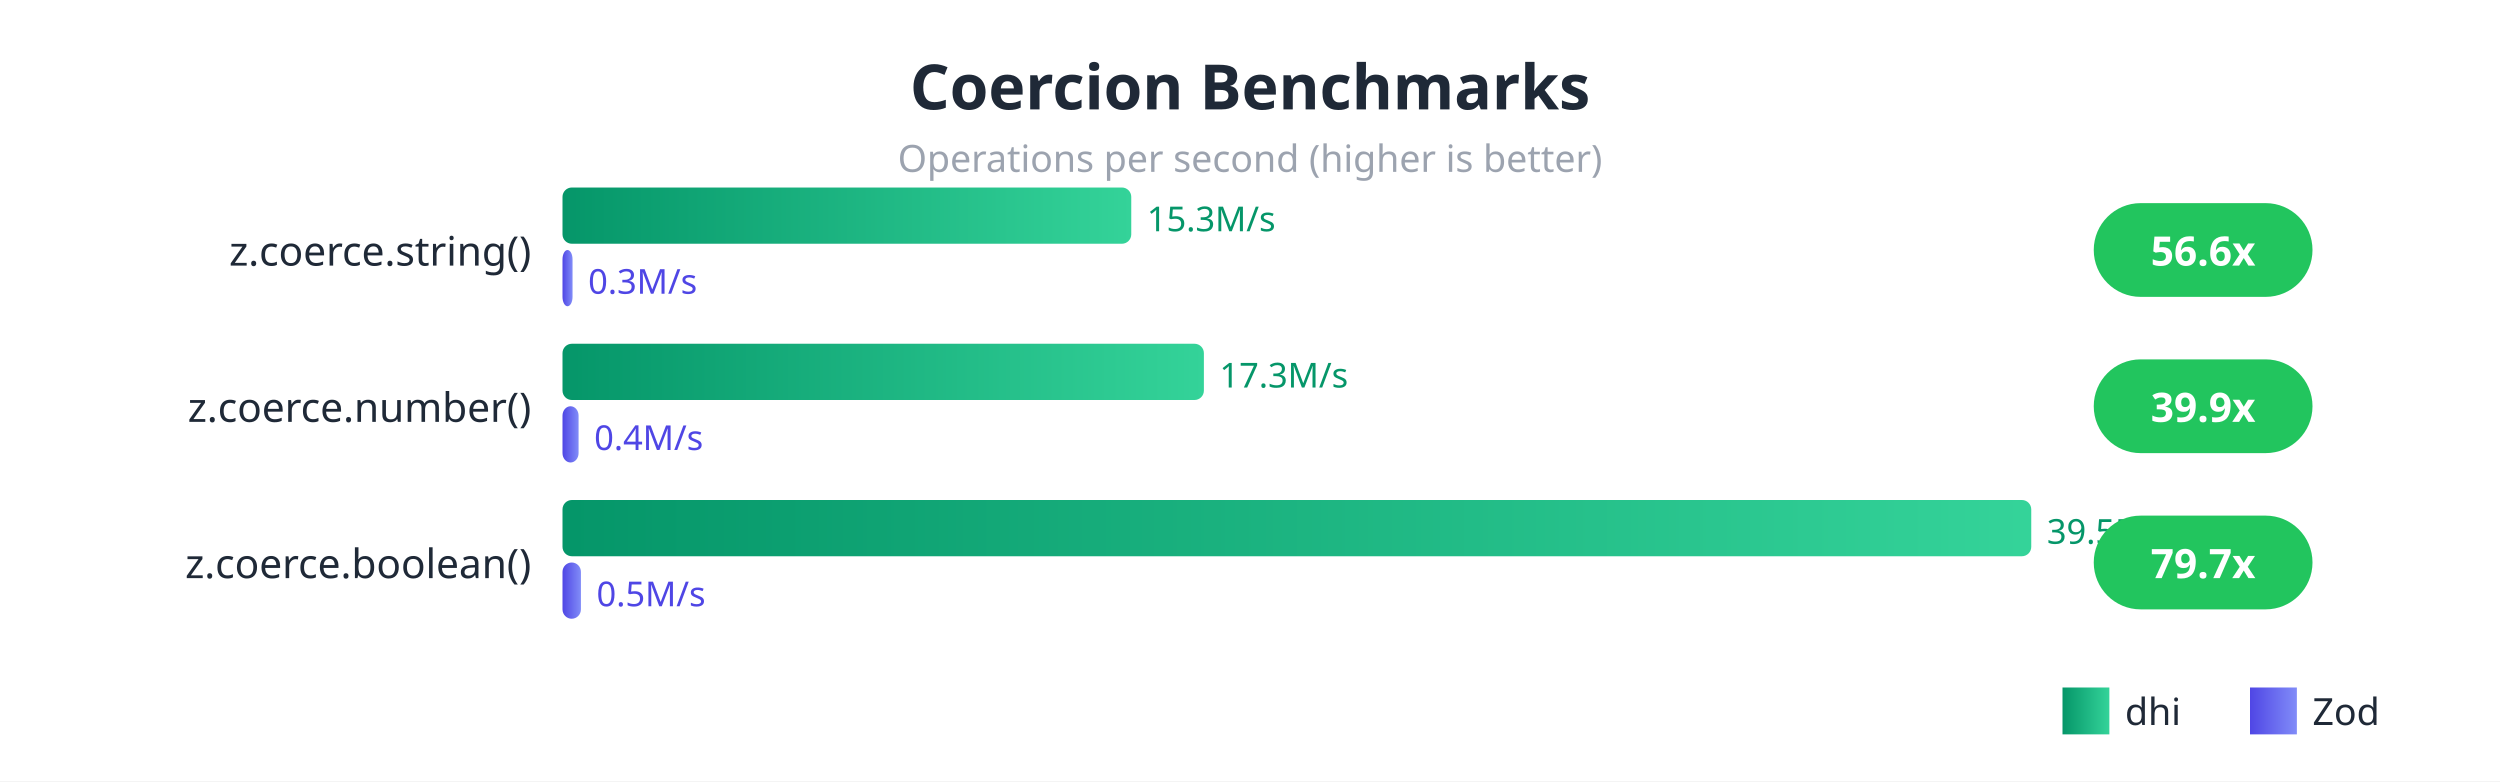
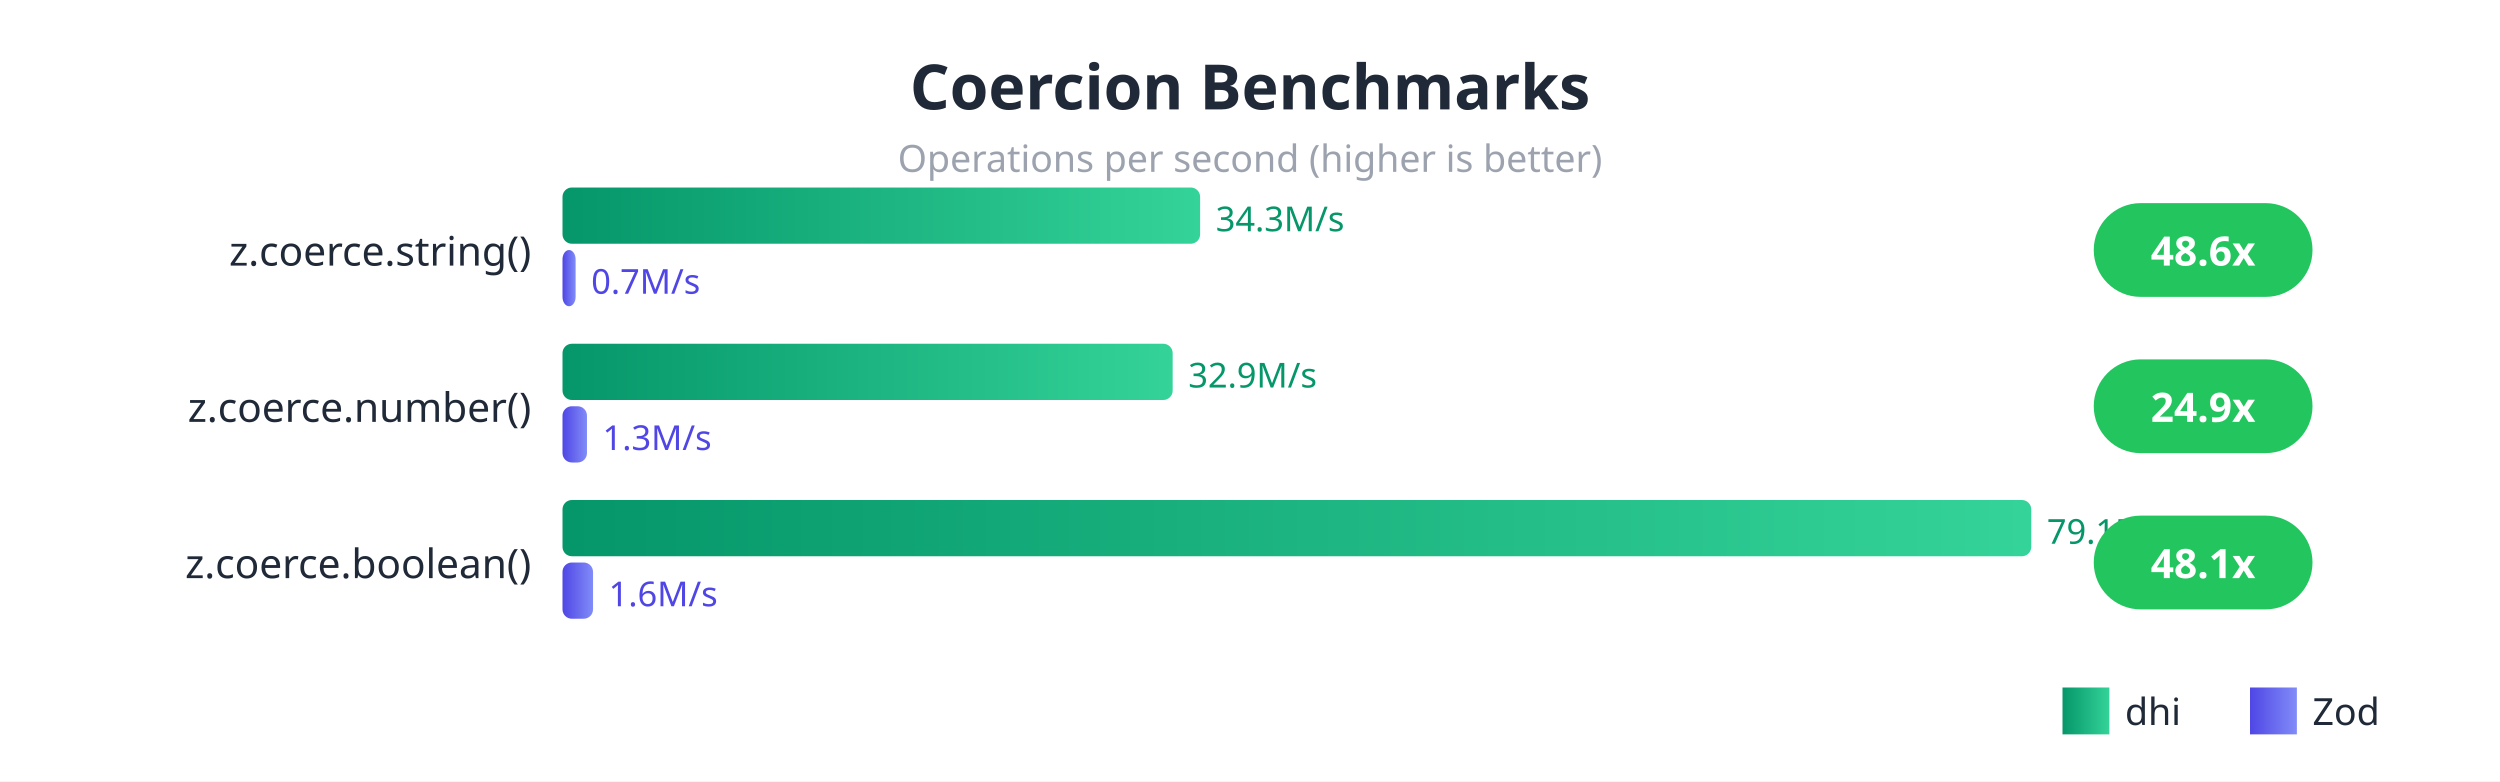
<svg xmlns="http://www.w3.org/2000/svg" viewBox="0 0 800 250" style="font-family: system-ui, sans-serif;">
  <defs>
    <linearGradient id="dhiGrad" x1="0%" y1="0%" x2="100%" y2="0%">
      <stop offset="0%" style="stop-color:#059669;stop-opacity:1" />
      <stop offset="100%" style="stop-color:#34d399;stop-opacity:1" />
    </linearGradient>
    <linearGradient id="zodGrad" x1="0%" y1="0%" x2="100%" y2="0%">
      <stop offset="0%" style="stop-color:#4f46e5;stop-opacity:1" />
      <stop offset="100%" style="stop-color:#818cf8;stop-opacity:1" />
    </linearGradient>
  </defs>
  <rect width="800" height="250" fill="#ffffff" />
  <text x="400" y="35" fill="#1f2937" font-size="20" font-weight="bold" text-anchor="middle">Coercion Benchmarks</text>
  <text x="400" y="55" fill="#9ca3af" font-size="12" text-anchor="middle">Operations per second (higher is better)</text>
  <text x="170" y="85" fill="#1f2937" font-size="13" text-anchor="end">z.coerce.string()</text>
-   <rect x="180" y="60" width="182.002" height="18" fill="url(#dhiGrad)" rx="3" />
-   <text x="367.002" y="74" fill="#059669" font-size="11">15.3M/s</text>
-   <rect x="180" y="80" width="3.218" height="18" fill="url(#zodGrad)" rx="3" />
-   <text x="188.218" y="94" fill="#4f46e5" font-size="11">0.3M/s</text>
+   <rect x="180" y="60" width="204.037" height="18" fill="url(#dhiGrad)" rx="3" />
+   <text x="389.037" y="74" fill="#059669" font-size="11">34.3M/s</text>
+   <rect x="180" y="80" width="4.201" height="18" fill="url(#zodGrad)" rx="3" />
+   <text x="189.201" y="94" fill="#4f46e5" font-size="11">0.7M/s</text>
  <rect x="670" y="65" width="70" height="30" fill="#22c55e" rx="15" />
-   <text x="705" y="85" fill="white" font-size="13" font-weight="bold" text-anchor="middle">56.6x</text>
+   <text x="705" y="85" fill="white" font-size="13" font-weight="bold" text-anchor="middle">48.6x</text>
  <text x="170" y="135" fill="#1f2937" font-size="13" text-anchor="end">z.coerce.number()</text>
-   <rect x="180" y="110" width="205.244" height="18" fill="url(#dhiGrad)" rx="3" />
-   <text x="390.244" y="124" fill="#059669" font-size="11">17.3M/s</text>
-   <rect x="180" y="130" width="5.15" height="18" fill="url(#zodGrad)" rx="3" />
-   <text x="190.15" y="144" fill="#4f46e5" font-size="11">0.4M/s</text>
+   <rect x="180" y="110" width="195.251" height="18" fill="url(#dhiGrad)" rx="3" />
+   <text x="380.251" y="124" fill="#059669" font-size="11">32.9M/s</text>
+   <rect x="180" y="130" width="7.831" height="18" fill="url(#zodGrad)" rx="3" />
+   <text x="192.831" y="144" fill="#4f46e5" font-size="11">1.3M/s</text>
  <rect x="670" y="115" width="70" height="30" fill="#22c55e" rx="15" />
-   <text x="705" y="135" fill="white" font-size="13" font-weight="bold" text-anchor="middle">39.9x</text>
+   <text x="705" y="135" fill="white" font-size="13" font-weight="bold" text-anchor="middle">24.9x</text>
  <text x="170" y="185" fill="#1f2937" font-size="13" text-anchor="end">z.coerce.boolean()</text>
  <rect x="180" y="160" width="470" height="18" fill="url(#dhiGrad)" rx="3" />
-   <text x="655" y="174" fill="#059669" font-size="11">39.5M/s</text>
-   <rect x="180" y="180" width="5.897" height="18" fill="url(#zodGrad)" rx="3" />
-   <text x="190.897" y="194" fill="#4f46e5" font-size="11">0.5M/s</text>
+   <text x="655" y="174" fill="#059669" font-size="11">79.1M/s</text>
+   <rect x="180" y="180" width="9.773" height="18" fill="url(#zodGrad)" rx="3" />
+   <text x="194.773" y="194" fill="#4f46e5" font-size="11">1.6M/s</text>
  <rect x="670" y="165" width="70" height="30" fill="#22c55e" rx="15" />
-   <text x="705" y="185" fill="white" font-size="13" font-weight="bold" text-anchor="middle">79.7x</text>
+   <text x="705" y="185" fill="white" font-size="13" font-weight="bold" text-anchor="middle">48.1x</text>
  <rect x="660" y="220" width="15" height="15" fill="url(#dhiGrad)" />
  <text x="680" y="232" fill="#1f2937" font-size="12">dhi</text>
  <rect x="720" y="220" width="15" height="15" fill="url(#zodGrad)" />
  <text x="740" y="232" fill="#1f2937" font-size="12">Zod</text>
</svg>
